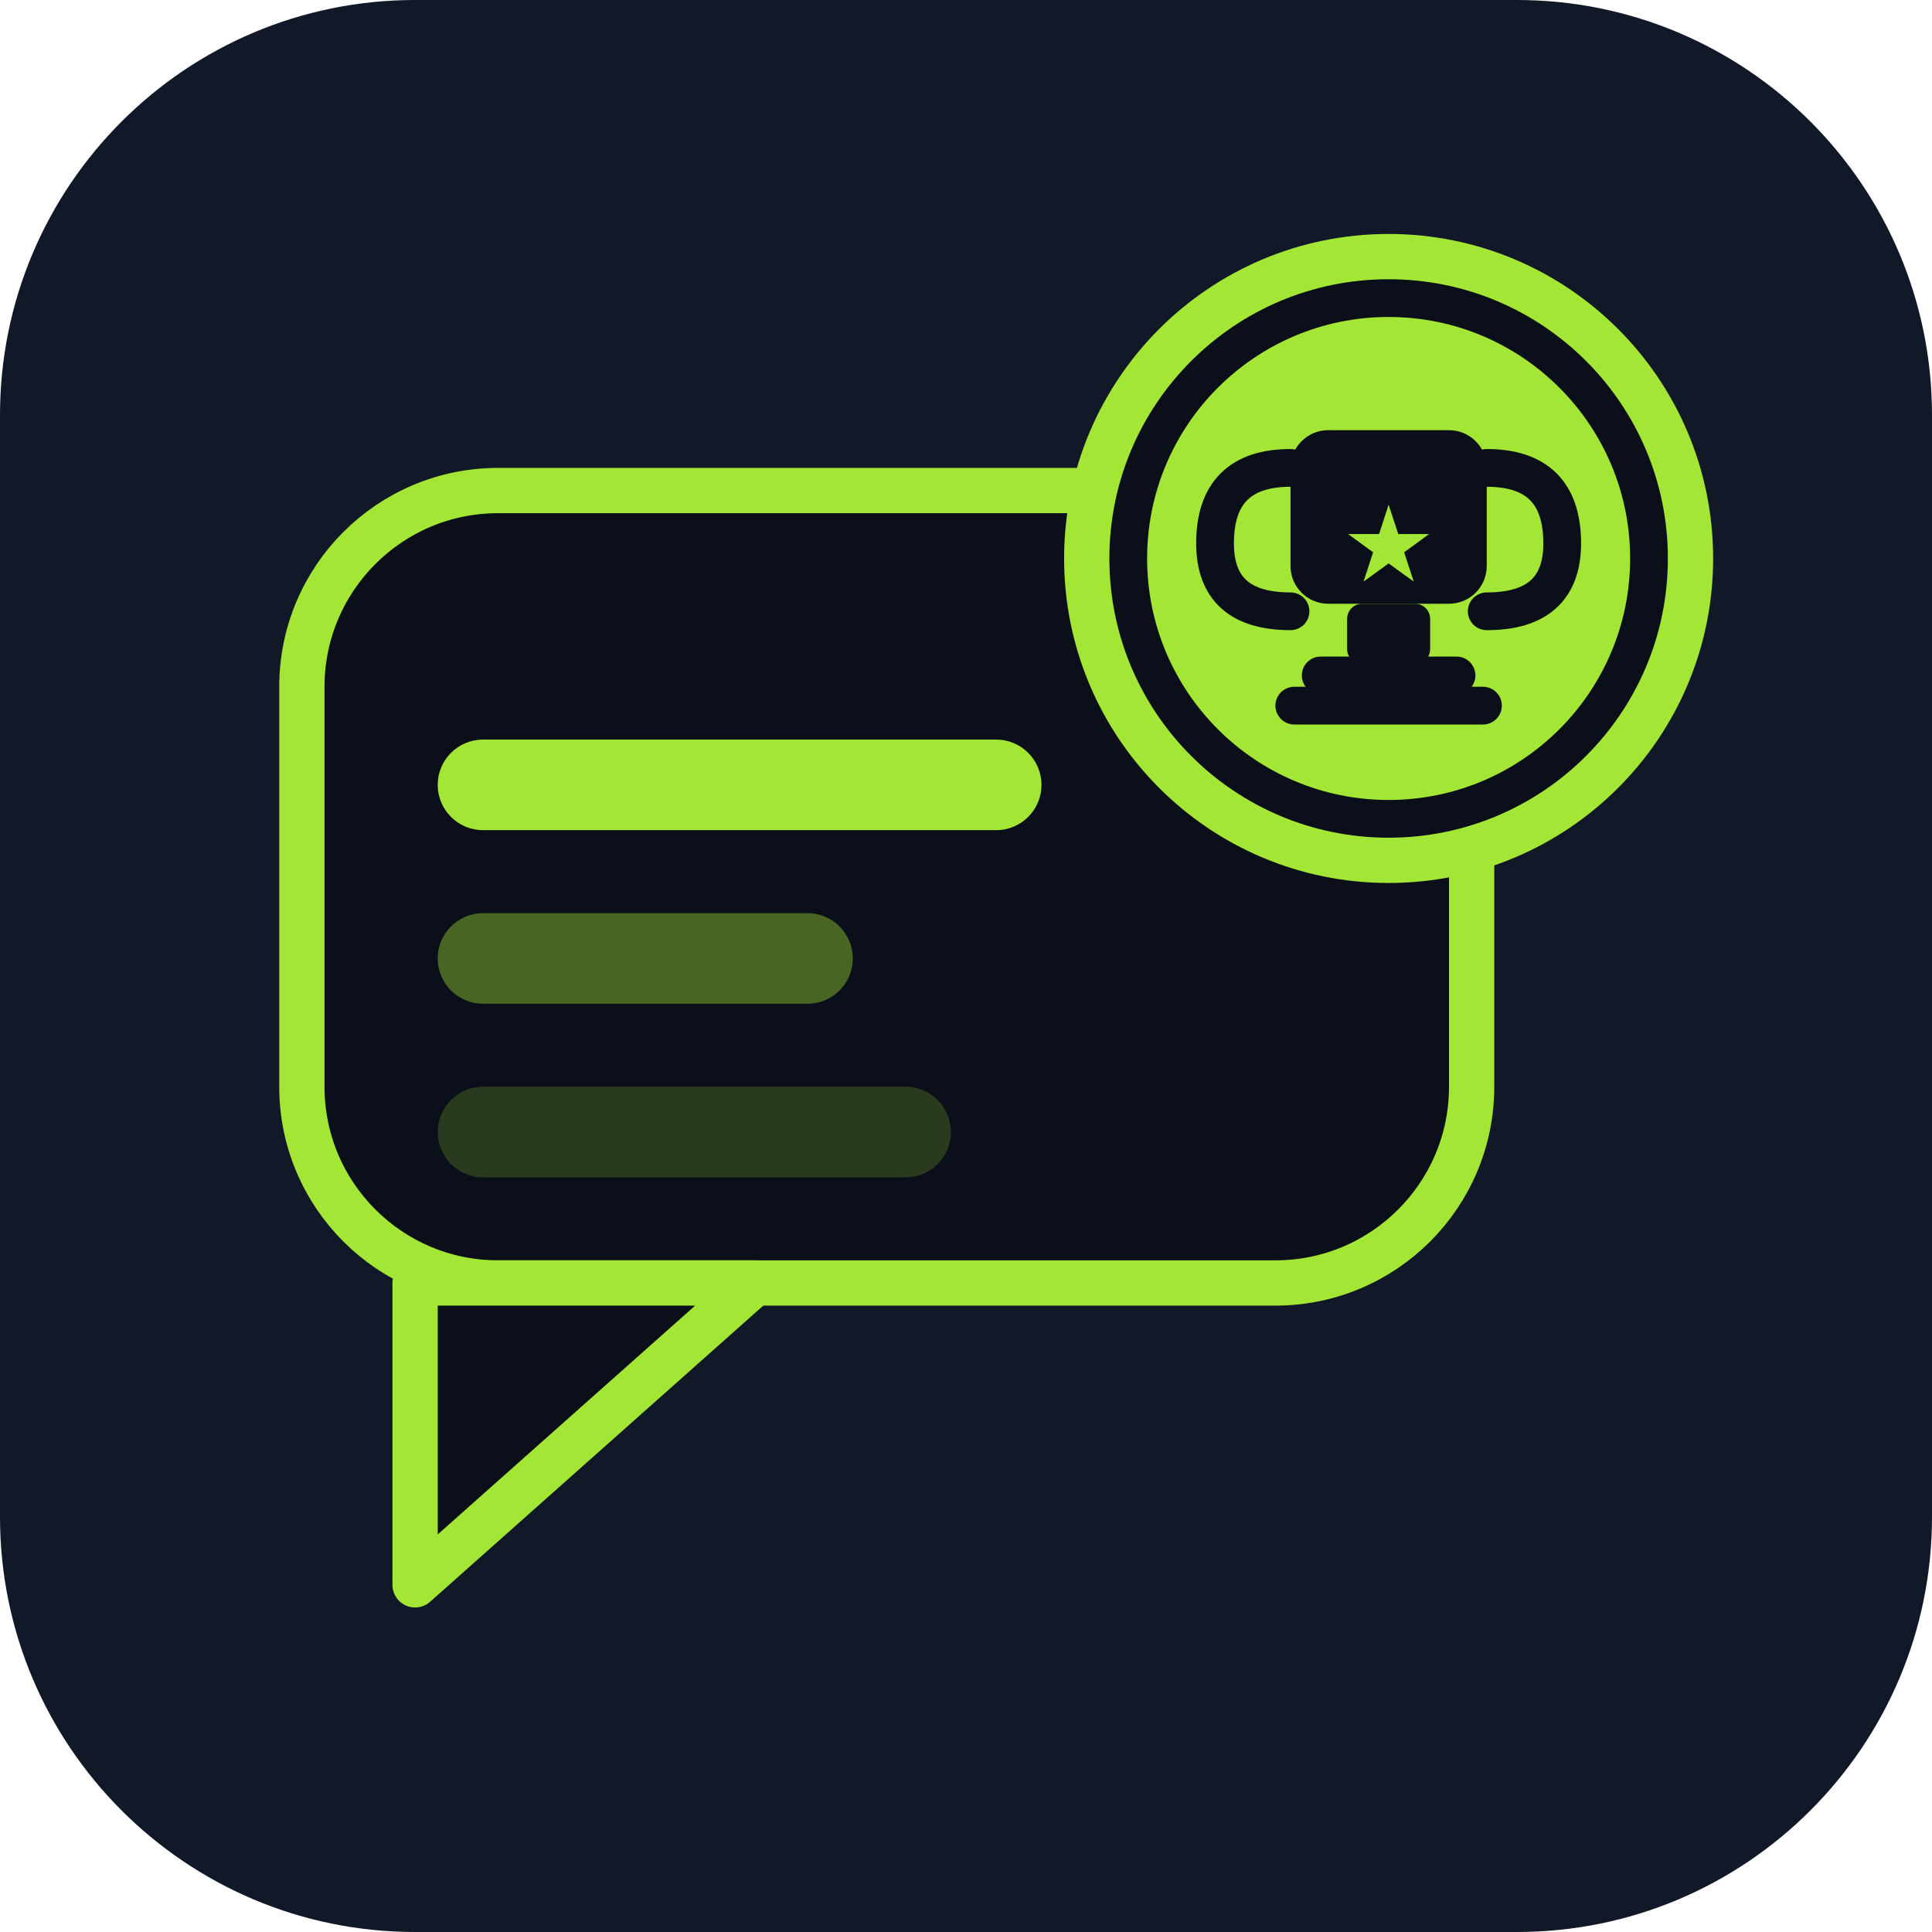
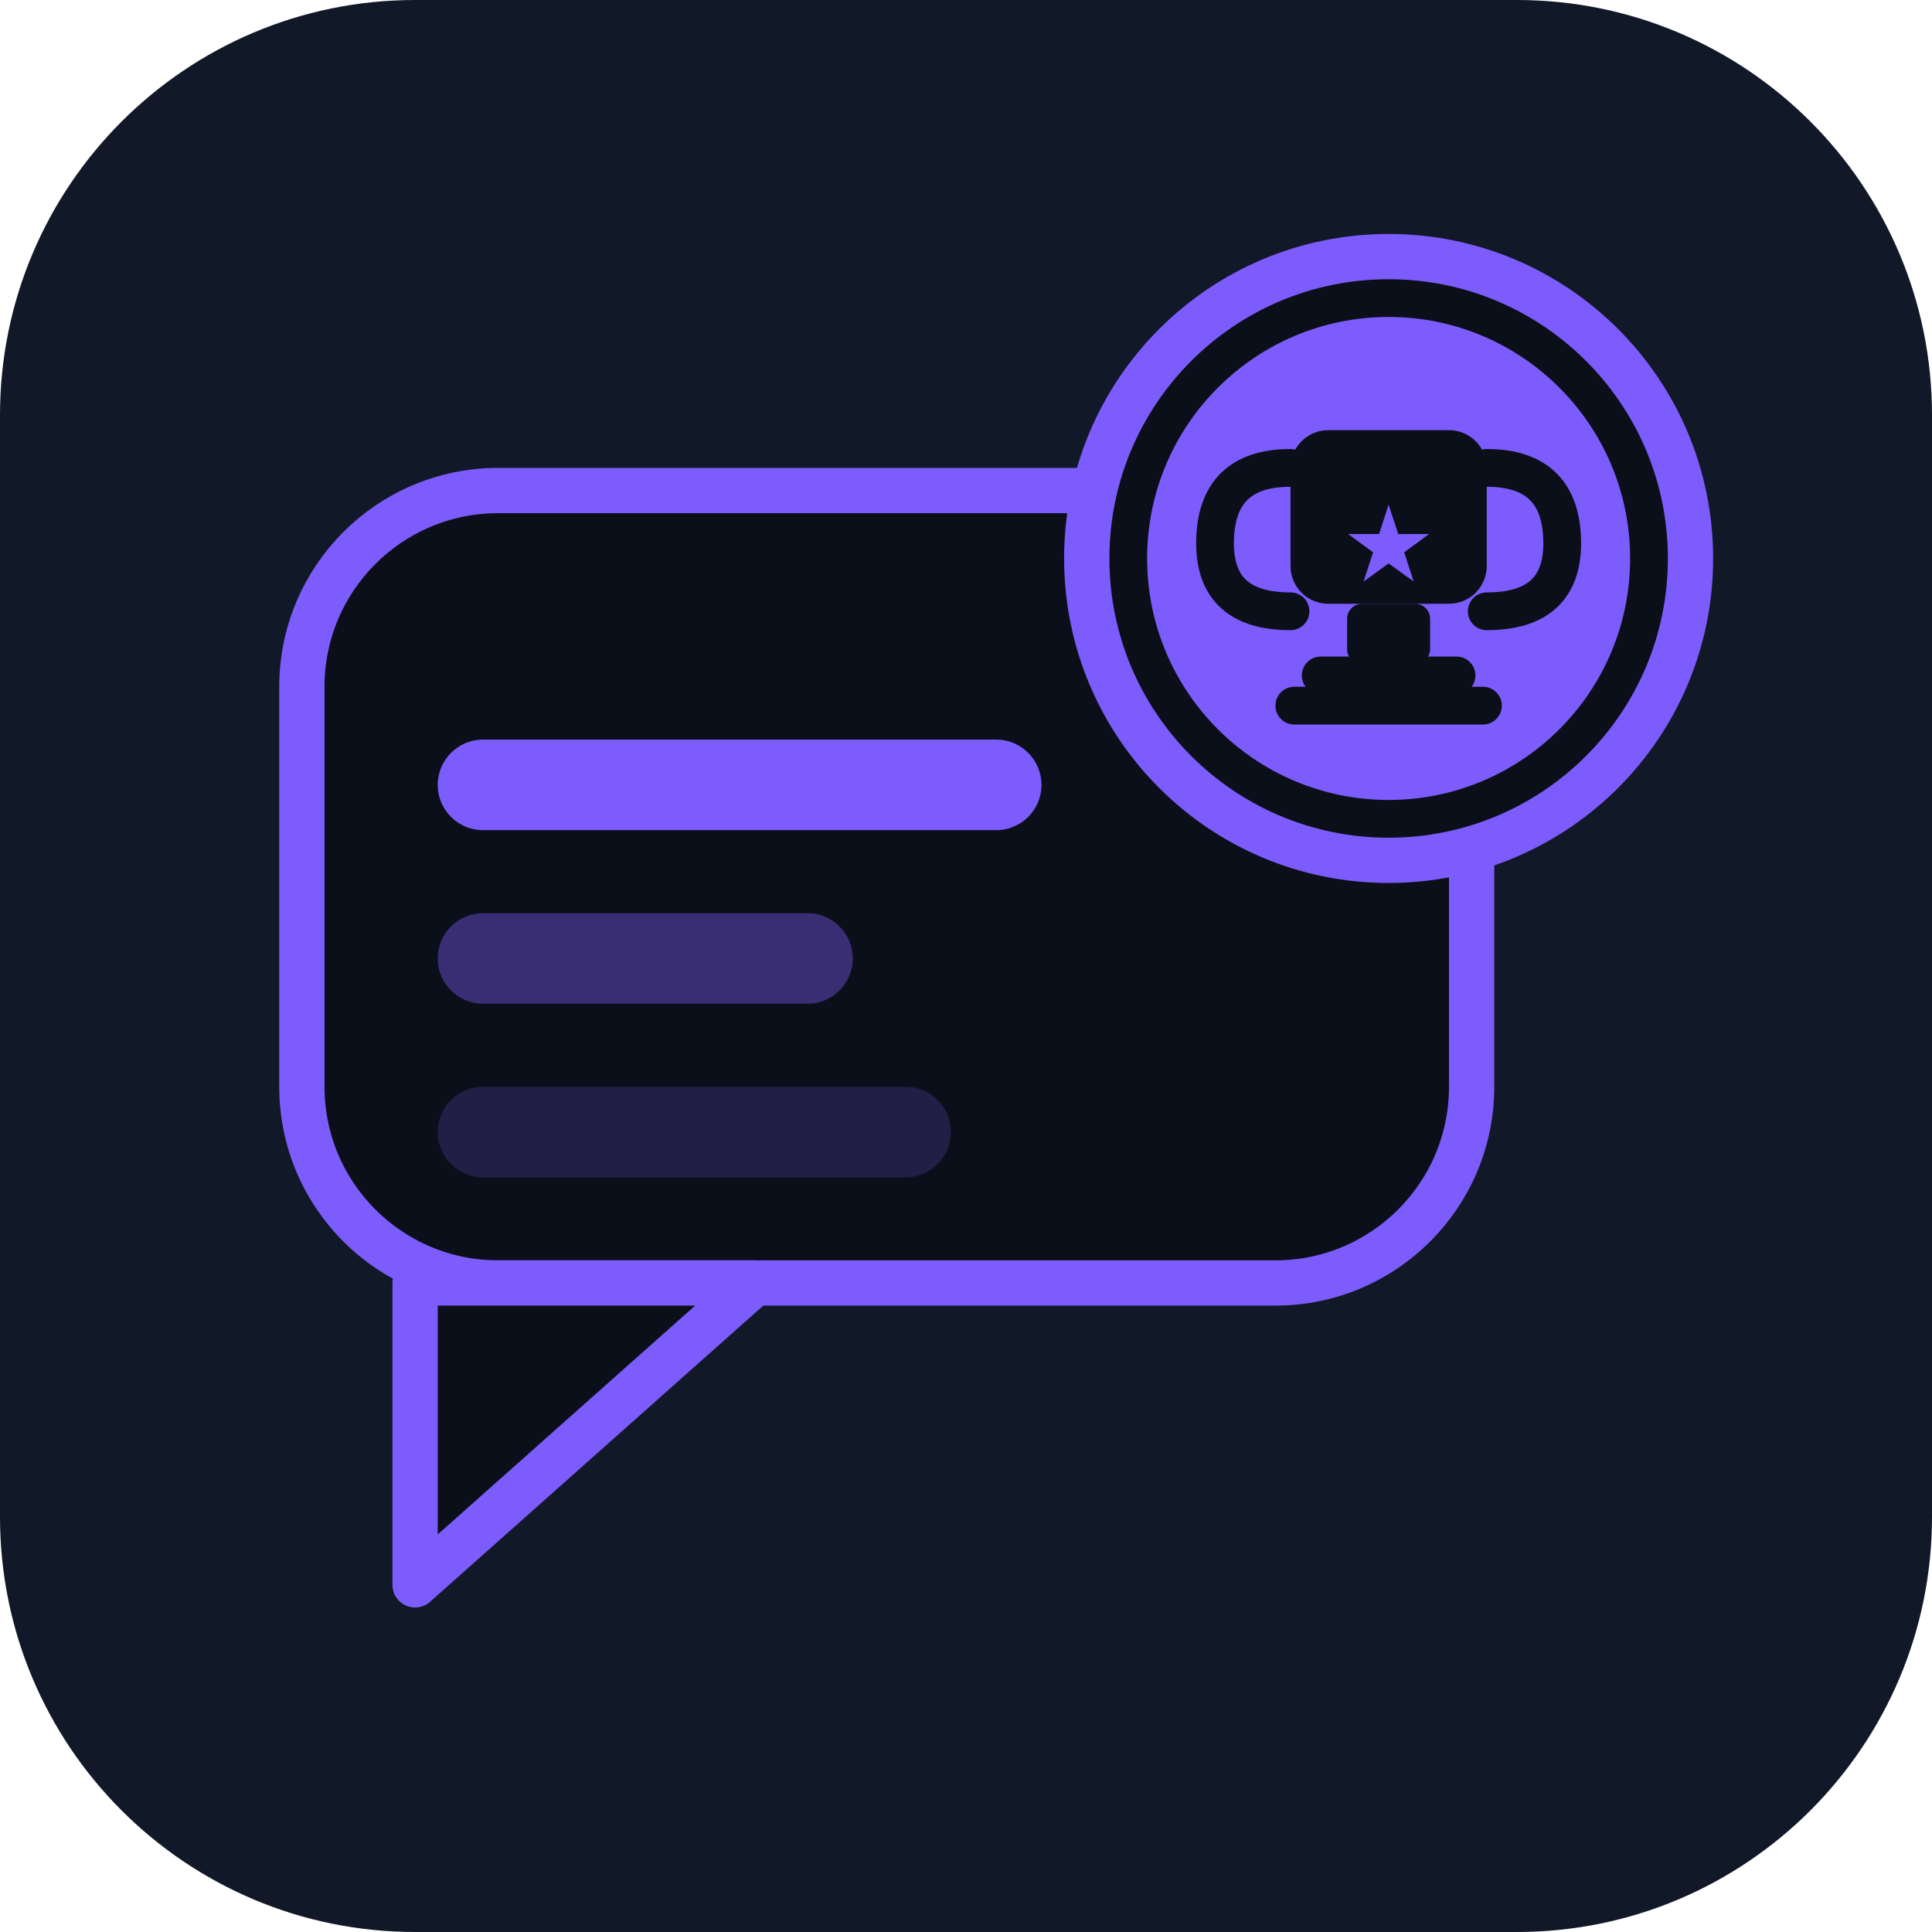
<svg xmlns="http://www.w3.org/2000/svg" width="512" height="512" viewBox="0 0 512 512" fill="none">
  <rect width="512" height="512" rx="110" fill="#111827" />
-   <rect x="80" y="130" width="310" height="210" rx="52" fill="#0B0F19" stroke="#a3e635" stroke-width="12" />
-   <path d="M110 340 L110 420 L200 340 Z" fill="#0B0F19" stroke="#a3e635" stroke-width="12" stroke-linejoin="round" />
-   <rect x="116" y="196" width="160" height="24" rx="12" fill="#a3e635" />
-   <rect x="116" y="242" width="110" height="24" rx="12" fill="#a3e635" opacity="0.4" />
-   <rect x="116" y="288" width="136" height="24" rx="12" fill="#a3e635" opacity="0.2" />
-   <circle cx="368" cy="148" r="80" fill="#0B0F19" stroke="#a3e635" stroke-width="12" />
-   <circle cx="368" cy="148" r="64" fill="#a3e635" />
+   <rect x="80" y="130" width="310" height="210" rx="52" fill="#0B0F19" stroke="#7C5CFC" stroke-width="12" />
+   <path d="M110 340 L110 420 L200 340 Z" fill="#0B0F19" stroke="#7C5CFC" stroke-width="12" stroke-linejoin="round" />
+   <rect x="116" y="196" width="160" height="24" rx="12" fill="#7C5CFC" />
+   <rect x="116" y="242" width="110" height="24" rx="12" fill="#7C5CFC" opacity="0.4" />
+   <rect x="116" y="288" width="136" height="24" rx="12" fill="#7C5CFC" opacity="0.2" />
+   <circle cx="368" cy="148" r="80" fill="#0B0F19" stroke="#7C5CFC" stroke-width="12" />
+   <circle cx="368" cy="148" r="64" fill="#7C5CFC" />
  <rect x="342" y="114" width="52" height="46" rx="10" fill="#0B0F19" />
  <path d="M342 124 Q322 124 322 144 Q322 162 342 162" fill="none" stroke="#0B0F19" stroke-width="10" stroke-linecap="round" />
  <path d="M394 124 Q414 124 414 144 Q414 162 394 162" fill="none" stroke="#0B0F19" stroke-width="10" stroke-linecap="round" />
  <rect x="357" y="160" width="22" height="16" rx="4" fill="#0B0F19" />
  <rect x="345" y="174" width="46" height="10" rx="5" fill="#0B0F19" />
  <rect x="338" y="182" width="60" height="10" rx="5" fill="#0B0F19" />
-   <text x="368" y="154" text-anchor="middle" font-size="28" fill="#a3e635" font-family="sans-serif">★</text>
+   <text x="368" y="154" text-anchor="middle" font-size="28" fill="#7C5CFC" font-family="sans-serif">★</text>
</svg>
